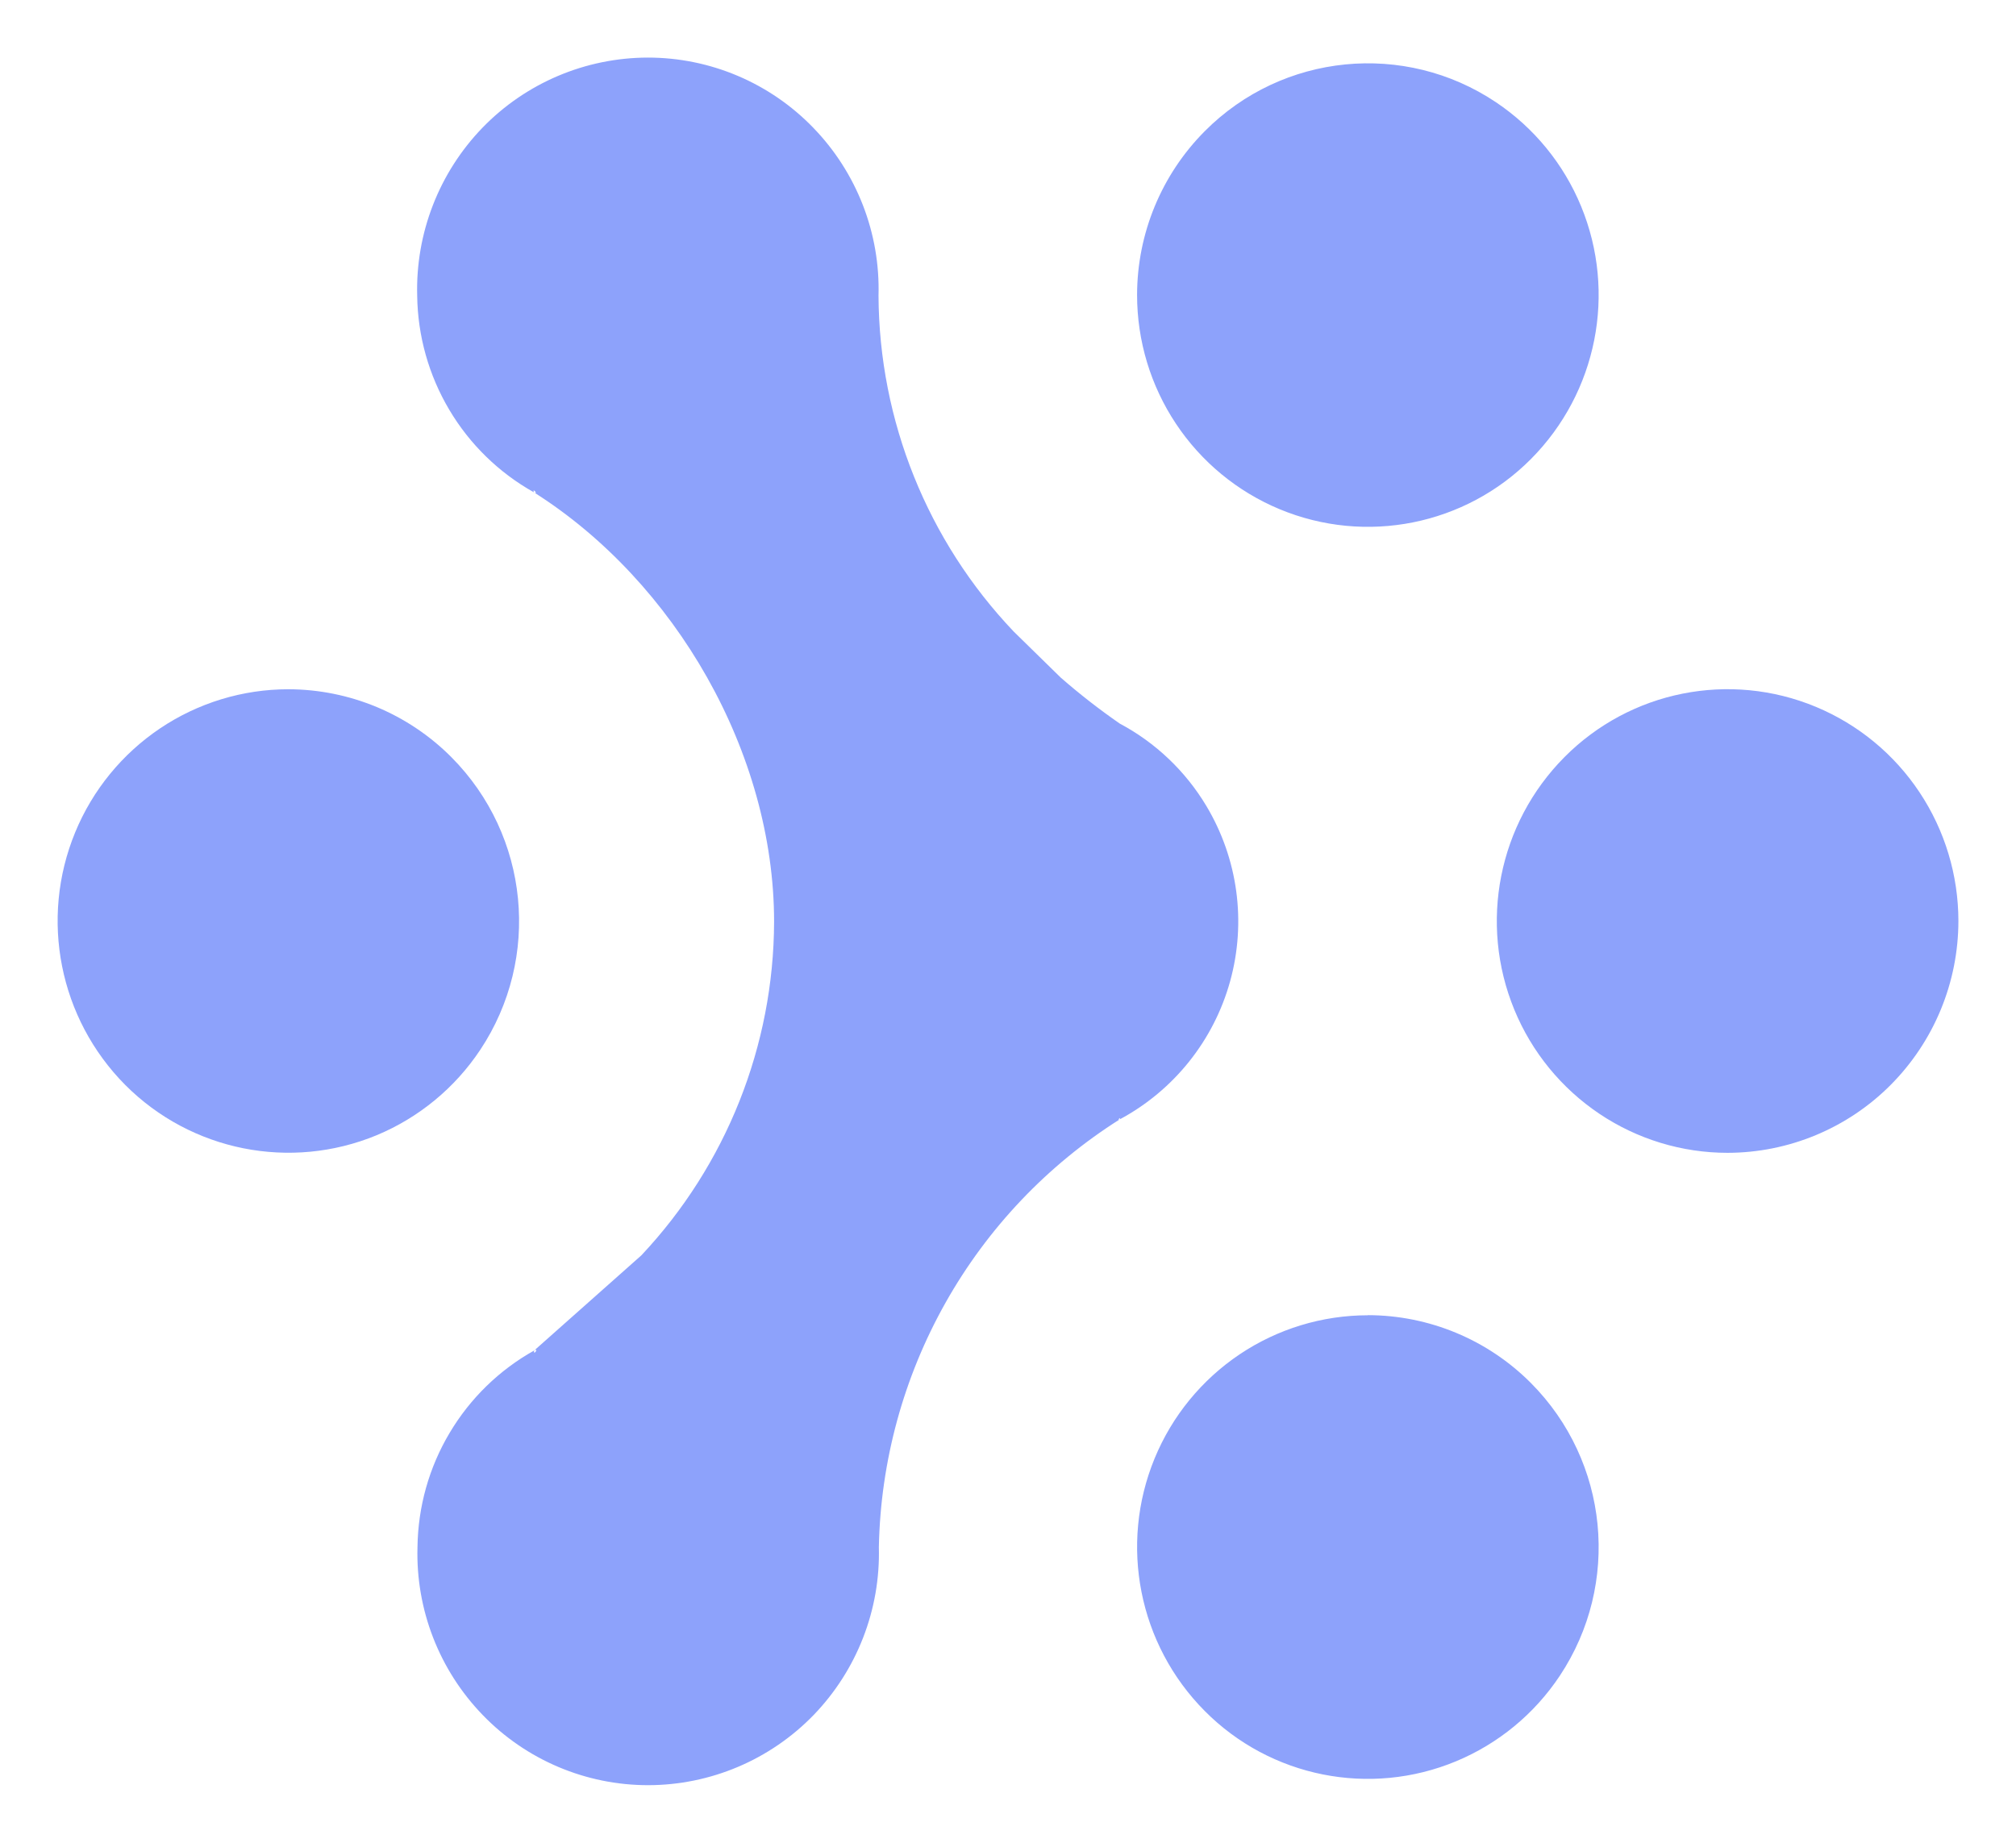
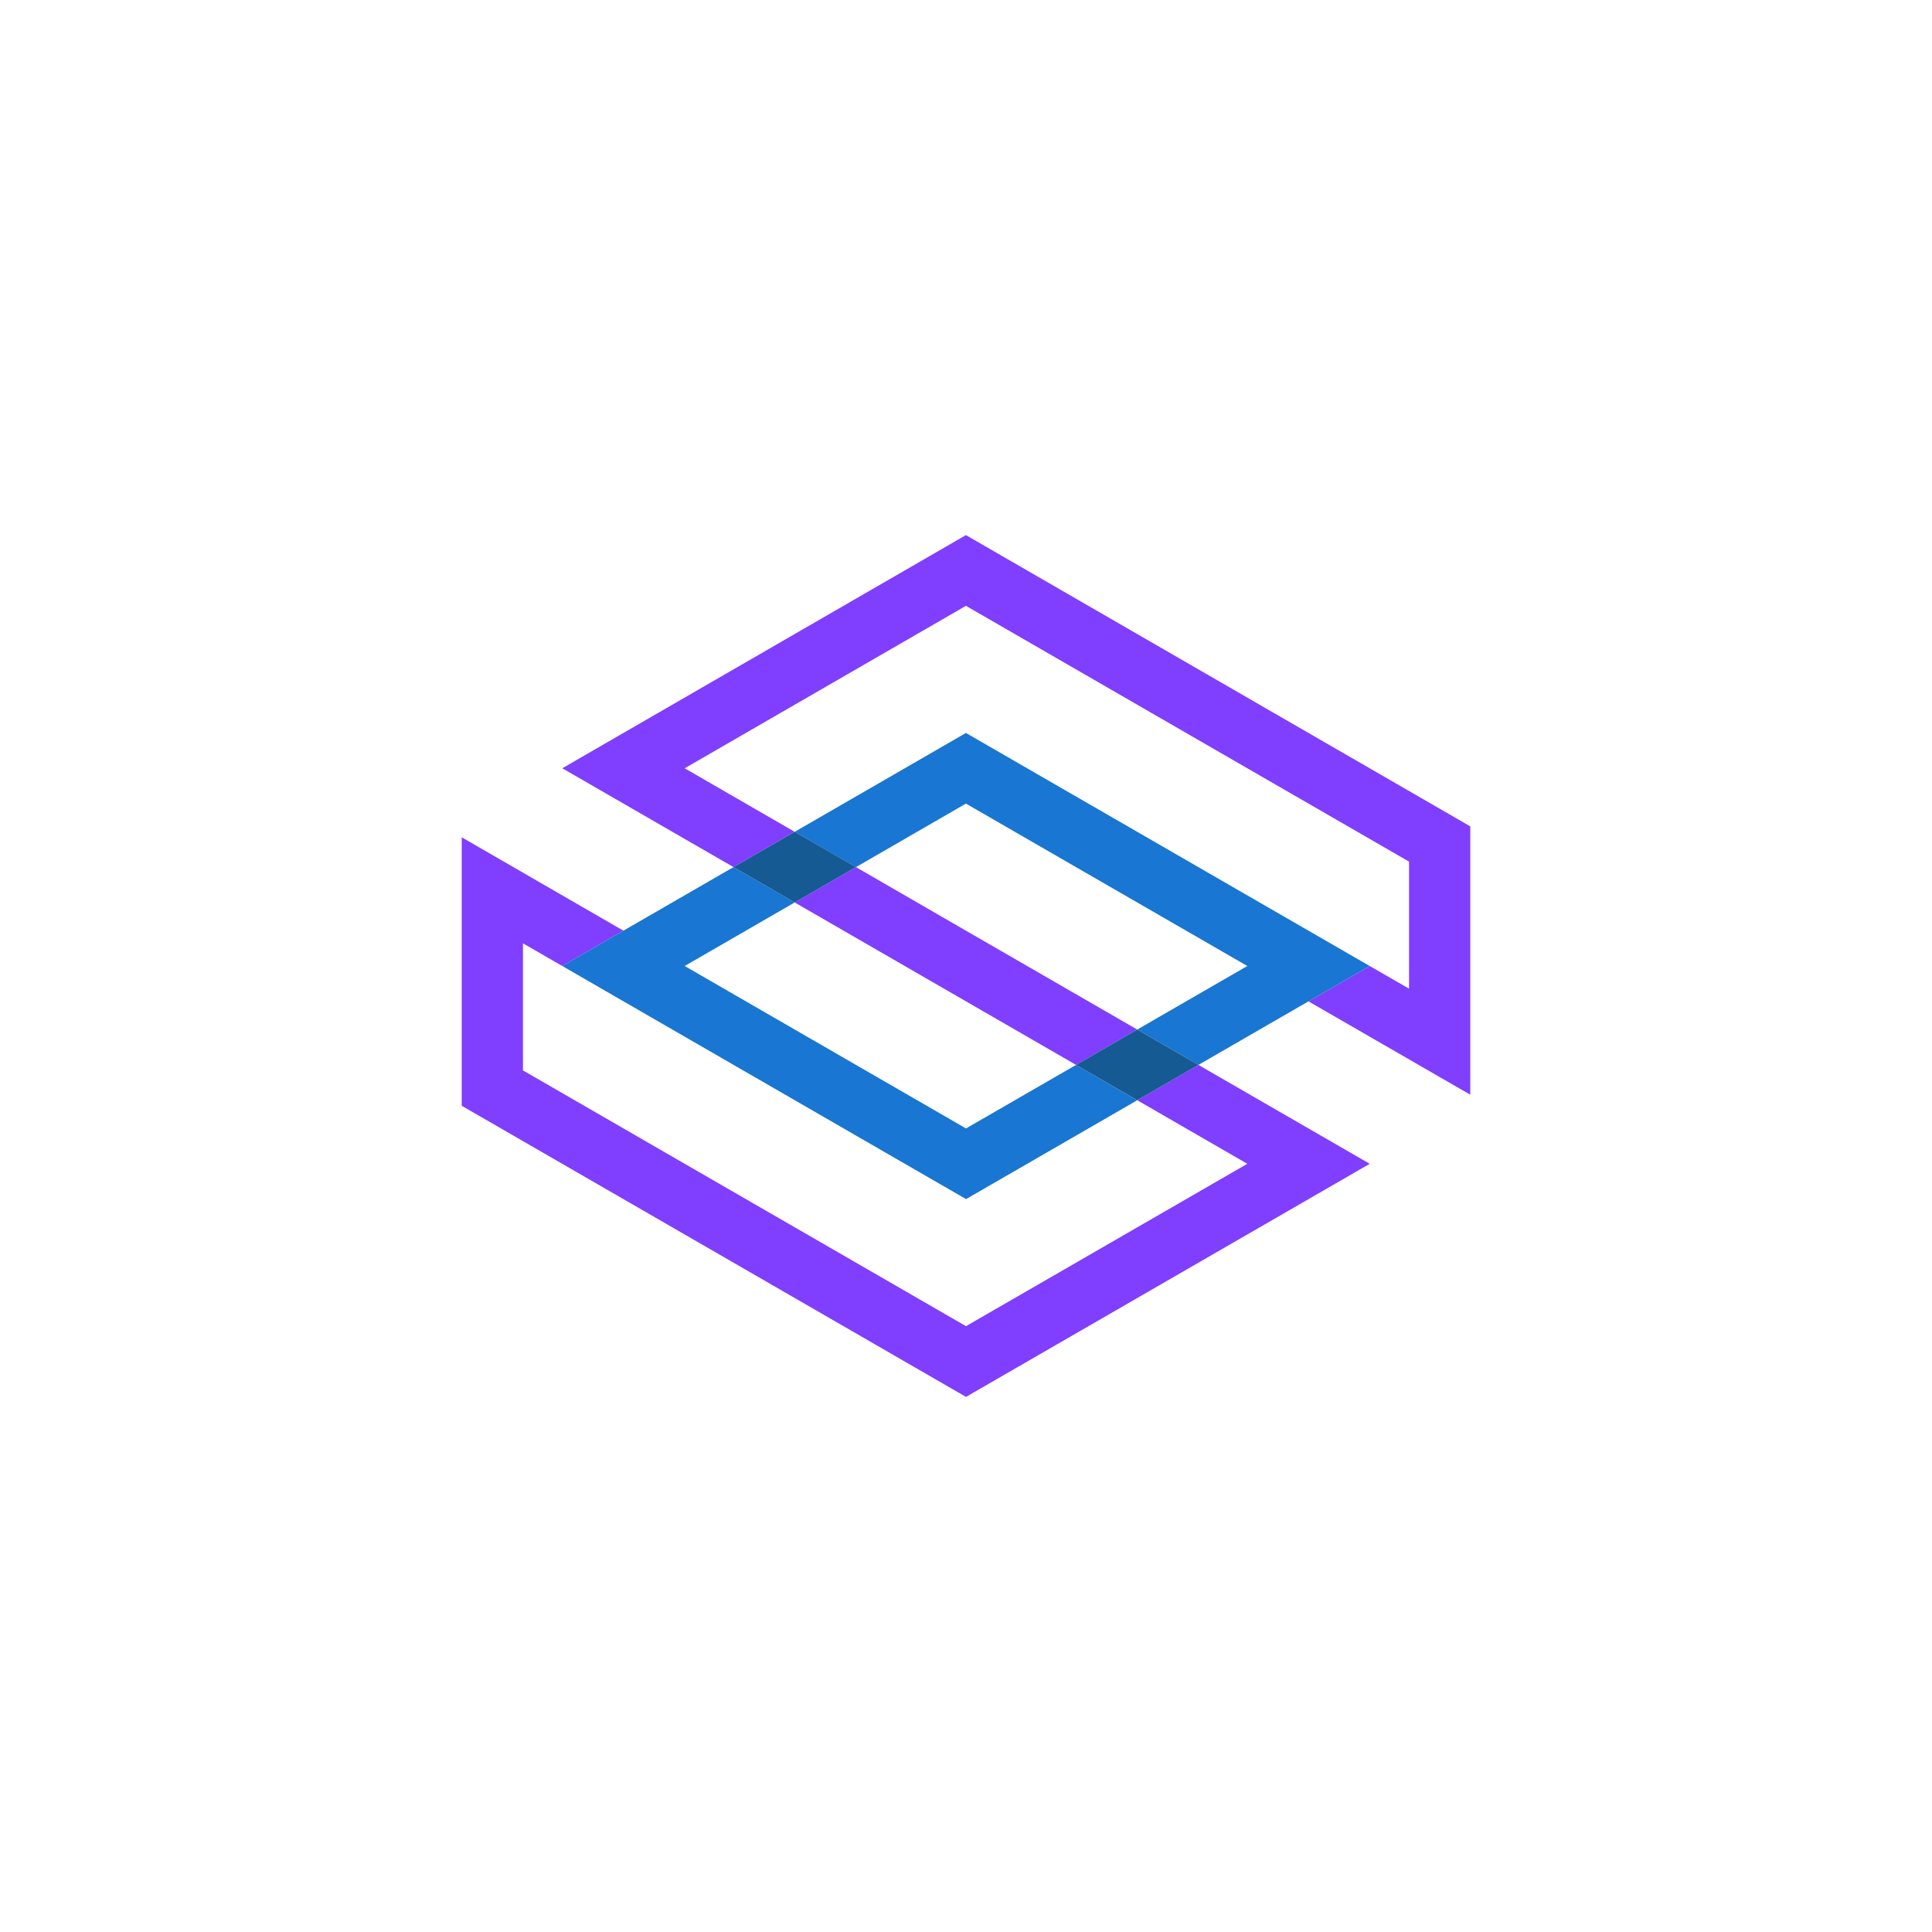
- <svg xmlns="http://www.w3.org/2000/svg" fill="none" viewBox="0 0 35 32">
-   <path fill="#8DA2FB" d="M15.258 26.865a4.043 4.043 0 01-1.133 2.917A4.006 4.006 0 0111.253 31a3.992 3.992 0 01-2.872-1.218 4.028 4.028 0 01-1.133-2.917c.009-.698.2-1.382.557-1.981.356-.6.863-1.094 1.47-1.433-.024.109.09-.055 0 0l1.86-1.652a8.495 8.495 0 002.304-5.793c0-2.926-1.711-5.901-4.17-7.457.094.055-.036-.094 0 0A3.952 3.952 0 017.8 7.116a3.975 3.975 0 01-.557-1.98 4.042 4.042 0 011.133-2.918A4.006 4.006 0 0111.247 1a3.99 3.99 0 012.872 1.218 4.025 4.025 0 011.133 2.917 8.521 8.521 0 002.347 5.832l.817.8c.326.285.668.551 1.024.798.621.33 1.142.826 1.504 1.431a3.902 3.902 0 01-1.504 5.442c.033-.067-.063.036 0 0a8.968 8.968 0 00-3.024 3.183 9.016 9.016 0 00-1.158 4.244zM19.741 5.123c0 .796.235 1.575.676 2.237a4.01 4.01 0 001.798 1.482 3.99 3.99 0 004.366-.873 4.042 4.042 0 00.869-4.386 4.02 4.02 0 00-1.476-1.806 3.994 3.994 0 00-5.058.501 4.038 4.038 0 00-1.175 2.845zM23.748 22.84c-.792 0-1.567.236-2.226.678a4.021 4.021 0 00-1.476 1.806 4.042 4.042 0 00.869 4.387 3.99 3.99 0 004.366.873A4.01 4.01 0 0027.08 29.1a4.039 4.039 0 00-.5-5.082 4 4 0 00-2.832-1.18zM34 15.994c0-.796-.235-1.574-.675-2.236a4.01 4.01 0 00-1.798-1.483 3.99 3.99 0 00-4.367.873 4.042 4.042 0 00-.869 4.387 4.02 4.02 0 001.476 1.806 3.993 3.993 0 002.226.678 4.003 4.003 0 002.832-1.18A4.04 4.04 0 0034 15.993z" />
-   <path fill="#8DA2FB" d="M5.007 11.969c-.793 0-1.567.236-2.226.678a4.021 4.021 0 00-1.476 1.807 4.042 4.042 0 00.869 4.386 4.001 4.001 0 004.366.873 4.011 4.011 0 001.798-1.483 4.038 4.038 0 00-.5-5.08 4.004 4.004 0 00-2.831-1.181z" />
+ <svg xmlns="http://www.w3.org/2000/svg" version="1.1" id="Layer_1" x="0px" y="0px" viewBox="0 0 512 512" style="enable-background:new 0 0 512 512;" xml:space="preserve">
+   <style type="text/css">
+ 	.st0{fill:#803EFF;}
+ 	.st1{fill:#1976D2;}
+ 	.st2{fill:#155A93;}
+ </style>
+   <g>
+     <polygon class="st0" points="301.38,272.84 285.17,282.21 210.6,239.16 226.83,229.79 255.24,246.21  " />
+     <polygon class="st0" points="362.99,308.42 256,370.19 211.36,344.42 122.36,293.04 122.36,221.89 163.74,245.79 165.22,246.63    149.01,256 138.59,249.99 138.59,283.67 227.32,334.89 256,351.45 330.55,308.42 301.38,291.57 317.59,282.21  " />
+     <polygon class="st0" points="389.64,219 389.64,290.11 346.76,265.37 362.99,256 373.41,262.01 373.41,228.34 255.98,160.55    181.45,203.6 210.6,220.44 194.39,229.79 149.01,203.6 255.98,141.81  " />
+     <path class="st1" d="M285.17,282.21L256,299.05L181.45,256l29.15-16.84l-16.21-9.37l-29.17,16.84L149.01,256L256,317.77h0.02   l45.36-26.19L285.17,282.21z M361.21,254.98l-105.23-60.74l-45.36,26.19l-0.02,0.02l16.23,9.35l29.15-16.84L330.55,256   l-29.17,16.84l16.21,9.37l29.17-16.84l16.23-9.37L361.21,254.98z" />
+     <polygon class="st2" points="317.59,282.21 301.38,291.57 285.17,282.21 301.38,272.84  " />
+     <polygon class="st2" points="226.83,229.79 210.6,239.16 194.39,229.79 210.6,220.44  " />
+   </g>
</svg>
